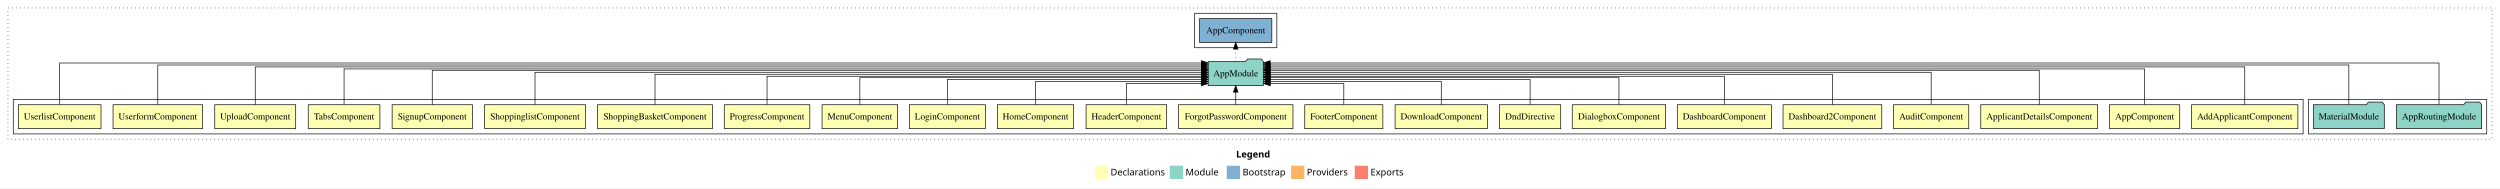
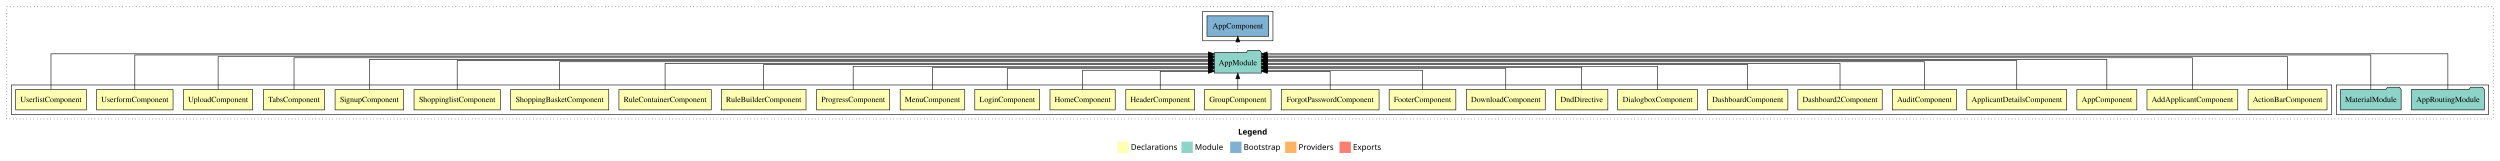
- <svg xmlns="http://www.w3.org/2000/svg" width="3771pt" height="284pt" viewBox="0.00 0.00 3771.00 284.00">
+ <svg xmlns="http://www.w3.org/2000/svg" width="4413pt" height="284pt" viewBox="0.00 0.00 4413.00 284.00">
  <g id="graph0" class="graph" transform="scale(1 1) rotate(0) translate(4 280)">
-     <polygon fill="white" stroke="transparent" points="-4,4 -4,-280 3767,-280 3767,4 -4,4" />
-     <text text-anchor="start" x="1860.51" y="-42.4" font-family="Times-12" font-weight="bold" font-size="14.00">Legend</text>
-     <polygon fill="#ffffb3" stroke="transparent" points="1647.5,-10 1647.5,-30 1667.5,-30 1667.5,-10 1647.5,-10" />
-     <text text-anchor="start" x="1671.13" y="-15.4" font-family="Times-12" font-size="14.00">  Declarations</text>
-     <polygon fill="#8dd3c7" stroke="transparent" points="1760.5,-10 1760.5,-30 1780.5,-30 1780.5,-10 1760.5,-10" />
-     <text text-anchor="start" x="1784.23" y="-15.4" font-family="Times-12" font-size="14.00">  Module</text>
-     <polygon fill="#80b1d3" stroke="transparent" points="1846.5,-10 1846.5,-30 1866.5,-30 1866.5,-10 1846.5,-10" />
-     <text text-anchor="start" x="1870.28" y="-15.4" font-family="Times-12" font-size="14.00">  Bootstrap</text>
-     <polygon fill="#fdb462" stroke="transparent" points="1943.5,-10 1943.5,-30 1963.5,-30 1963.5,-10 1943.5,-10" />
-     <text text-anchor="start" x="1967.17" y="-15.4" font-family="Times-12" font-size="14.00">  Providers</text>
-     <polygon fill="#fb8072" stroke="transparent" points="2039.5,-10 2039.5,-30 2059.5,-30 2059.5,-10 2039.5,-10" />
-     <text text-anchor="start" x="2063.23" y="-15.4" font-family="Times-12" font-size="14.00">  Exports</text>
+     <polygon fill="white" stroke="transparent" points="-4,4 -4,-280 4409,-280 4409,4 -4,4" />
+     <text text-anchor="start" x="2181.51" y="-42.4" font-family="Times-12" font-weight="bold" font-size="14.00">Legend</text>
+     <polygon fill="#ffffb3" stroke="transparent" points="1968.5,-10 1968.5,-30 1988.5,-30 1988.5,-10 1968.5,-10" />
+     <text text-anchor="start" x="1992.13" y="-15.4" font-family="Times-12" font-size="14.00">  Declarations</text>
+     <polygon fill="#8dd3c7" stroke="transparent" points="2081.5,-10 2081.5,-30 2101.5,-30 2101.5,-10 2081.5,-10" />
+     <text text-anchor="start" x="2105.23" y="-15.4" font-family="Times-12" font-size="14.00">  Module</text>
+     <polygon fill="#80b1d3" stroke="transparent" points="2167.5,-10 2167.5,-30 2187.5,-30 2187.5,-10 2167.5,-10" />
+     <text text-anchor="start" x="2191.28" y="-15.4" font-family="Times-12" font-size="14.00">  Bootstrap</text>
+     <polygon fill="#fdb462" stroke="transparent" points="2264.5,-10 2264.5,-30 2284.5,-30 2284.5,-10 2264.5,-10" />
+     <text text-anchor="start" x="2288.17" y="-15.4" font-family="Times-12" font-size="14.00">  Providers</text>
+     <polygon fill="#fb8072" stroke="transparent" points="2360.5,-10 2360.5,-30 2380.5,-30 2380.5,-10 2360.5,-10" />
+     <text text-anchor="start" x="2384.23" y="-15.4" font-family="Times-12" font-size="14.00">  Exports</text>
    <g id="clust1" class="cluster">
-       <polygon fill="none" stroke="black" stroke-dasharray="1,5" points="8,-70 8,-268 3755,-268 3755,-70 8,-70" />
-     </g>
-     <g id="clust26" class="cluster">
-       <polygon fill="none" stroke="black" points="3478,-78 3478,-130 3747,-130 3747,-78 3478,-78" />
+       <polygon fill="none" stroke="black" stroke-dasharray="1,5" points="8,-70 8,-268 4397,-268 4397,-70 8,-70" />
+     </g>
+     <g id="clust30" class="cluster">
+       <polygon fill="none" stroke="black" points="4120,-78 4120,-130 4389,-130 4389,-78 4120,-78" />
    </g>
    <g id="clust2" class="cluster">
-       <polygon fill="none" stroke="black" points="16,-78 16,-130 3470,-130 3470,-78 16,-78" />
-     </g>
-     <g id="clust28" class="cluster">
-       <polygon fill="none" stroke="black" points="1798,-208 1798,-260 1922,-260 1922,-208 1798,-208" />
+       <polygon fill="none" stroke="black" points="16,-78 16,-130 4112,-130 4112,-78 16,-78" />
+     </g>
+     <g id="clust32" class="cluster">
+       <polygon fill="none" stroke="black" points="2119,-208 2119,-260 2243,-260 2243,-208 2119,-208" />
    </g>
    <g id="node1" class="node">
-       <polygon fill="#ffffb3" stroke="black" points="3462.15,-122 3301.85,-122 3301.85,-86 3462.15,-86 3462.15,-122" />
-       <text text-anchor="middle" x="3382" y="-99.8" font-family="Times,serif" font-size="14.00">AddApplicantComponent</text>
-     </g>
-     <g id="node24" class="node">
-       <polygon fill="#8dd3c7" stroke="black" points="1901.66,-187 1898.66,-191 1877.66,-191 1874.66,-187 1818.34,-187 1818.34,-151 1901.66,-151 1901.66,-187" />
-       <text text-anchor="middle" x="1860" y="-164.8" font-family="Times,serif" font-size="14.00">AppModule</text>
+       <polygon fill="#ffffb3" stroke="black" points="4103.65,-122 3964.35,-122 3964.35,-86 4103.65,-86 4103.65,-122" />
+       <text text-anchor="middle" x="4034" y="-99.8" font-family="Times,serif" font-size="14.00">ActionBarComponent</text>
+     </g>
+     <g id="node28" class="node">
+       <polygon fill="#8dd3c7" stroke="black" points="2222.66,-187 2219.66,-191 2198.66,-191 2195.66,-187 2139.34,-187 2139.34,-151 2222.66,-151 2222.66,-187" />
+       <text text-anchor="middle" x="2181" y="-164.8" font-family="Times,serif" font-size="14.00">AppModule</text>
    </g>
    <g id="edge1" class="edge">
-       <path fill="none" stroke="black" d="M3382,-122.16C3382,-144.35 3382,-179 3382,-179 3382,-179 1911.9,-179 1911.9,-179" />
-       <polygon fill="black" stroke="black" points="1911.9,-175.5 1901.9,-179 1911.9,-182.5 1911.9,-175.5" />
+       <path fill="none" stroke="black" d="M4034,-122.01C4034,-144.49 4034,-180 4034,-180 4034,-180 2232.74,-180 2232.74,-180" />
+       <polygon fill="black" stroke="black" points="2232.74,-176.5 2222.74,-180 2232.74,-183.5 2232.74,-176.5" />
    </g>
    <g id="node2" class="node">
-       <polygon fill="#ffffb3" stroke="black" points="3283.94,-122 3178.06,-122 3178.06,-86 3283.94,-86 3283.94,-122" />
-       <text text-anchor="middle" x="3231" y="-99.8" font-family="Times,serif" font-size="14.00">AppComponent</text>
+       <polygon fill="#ffffb3" stroke="black" points="3946.15,-122 3785.85,-122 3785.85,-86 3946.15,-86 3946.15,-122" />
+       <text text-anchor="middle" x="3866" y="-99.8" font-family="Times,serif" font-size="14.00">AddApplicantComponent</text>
    </g>
    <g id="edge2" class="edge">
-       <path fill="none" stroke="black" d="M3231,-122.17C3231,-143.5 3231,-176 3231,-176 3231,-176 1911.78,-176 1911.78,-176" />
-       <polygon fill="black" stroke="black" points="1911.78,-172.5 1901.78,-176 1911.78,-179.5 1911.78,-172.5" />
+       <path fill="none" stroke="black" d="M3866,-122.29C3866,-144.21 3866,-178 3866,-178 3866,-178 2233.07,-178 2233.07,-178" />
+       <polygon fill="black" stroke="black" points="2233.07,-174.5 2223.07,-178 2233.07,-181.5 2233.07,-174.5" />
    </g>
    <g id="node3" class="node">
-       <polygon fill="#ffffb3" stroke="black" points="3160.19,-122 2983.81,-122 2983.81,-86 3160.19,-86 3160.19,-122" />
-       <text text-anchor="middle" x="3072" y="-99.8" font-family="Times,serif" font-size="14.00">ApplicantDetailsComponent</text>
+       <polygon fill="#ffffb3" stroke="black" points="3767.94,-122 3662.06,-122 3662.06,-86 3767.94,-86 3767.94,-122" />
+       <text text-anchor="middle" x="3715" y="-99.8" font-family="Times,serif" font-size="14.00">AppComponent</text>
    </g>
    <g id="edge3" class="edge">
-       <path fill="none" stroke="black" d="M3072,-122.03C3072,-142.77 3072,-174 3072,-174 3072,-174 1911.72,-174 1911.72,-174" />
-       <polygon fill="black" stroke="black" points="1911.72,-170.5 1901.72,-174 1911.72,-177.5 1911.72,-170.5" />
+       <path fill="none" stroke="black" d="M3715,-122.28C3715,-143.32 3715,-175 3715,-175 3715,-175 2232.83,-175 2232.83,-175" />
+       <polygon fill="black" stroke="black" points="2232.83,-171.5 2222.83,-175 2232.83,-178.5 2232.83,-171.5" />
    </g>
    <g id="node4" class="node">
-       <polygon fill="#ffffb3" stroke="black" points="2965.72,-122 2852.28,-122 2852.28,-86 2965.72,-86 2965.72,-122" />
-       <text text-anchor="middle" x="2909" y="-99.8" font-family="Times,serif" font-size="14.00">AuditComponent</text>
+       <polygon fill="#ffffb3" stroke="black" points="3644.19,-122 3467.81,-122 3467.81,-86 3644.19,-86 3644.19,-122" />
+       <text text-anchor="middle" x="3556" y="-99.8" font-family="Times,serif" font-size="14.00">ApplicantDetailsComponent</text>
    </g>
    <g id="edge4" class="edge">
-       <path fill="none" stroke="black" d="M2909,-122.31C2909,-142.15 2909,-171 2909,-171 2909,-171 1911.77,-171 1911.77,-171" />
-       <polygon fill="black" stroke="black" points="1911.77,-167.5 1901.77,-171 1911.77,-174.5 1911.77,-167.5" />
+       <path fill="none" stroke="black" d="M3556,-122.13C3556,-142.57 3556,-173 3556,-173 3556,-173 2232.9,-173 2232.9,-173" />
+       <polygon fill="black" stroke="black" points="2232.9,-169.5 2222.9,-173 2232.9,-176.5 2232.9,-169.5" />
    </g>
    <g id="node5" class="node">
-       <polygon fill="#ffffb3" stroke="black" points="2834.47,-122 2685.53,-122 2685.53,-86 2834.47,-86 2834.47,-122" />
-       <text text-anchor="middle" x="2760" y="-99.8" font-family="Times,serif" font-size="14.00">Dashboard2Component</text>
+       <polygon fill="#ffffb3" stroke="black" points="3449.72,-122 3336.28,-122 3336.28,-86 3449.72,-86 3449.72,-122" />
+       <text text-anchor="middle" x="3393" y="-99.8" font-family="Times,serif" font-size="14.00">AuditComponent</text>
    </g>
    <g id="edge5" class="edge">
-       <path fill="none" stroke="black" d="M2760,-122.17C2760,-141.09 2760,-168 2760,-168 2760,-168 1911.9,-168 1911.9,-168" />
-       <polygon fill="black" stroke="black" points="1911.9,-164.5 1901.9,-168 1911.9,-171.5 1911.9,-164.5" />
+       <path fill="none" stroke="black" d="M3393,-122.31C3393,-142.15 3393,-171 3393,-171 3393,-171 2232.72,-171 2232.72,-171" />
+       <polygon fill="black" stroke="black" points="2232.72,-167.5 2222.72,-171 2232.72,-174.5 2232.72,-167.5" />
    </g>
    <g id="node6" class="node">
-       <polygon fill="#ffffb3" stroke="black" points="2667.97,-122 2526.03,-122 2526.03,-86 2667.97,-86 2667.97,-122" />
-       <text text-anchor="middle" x="2597" y="-99.8" font-family="Times,serif" font-size="14.00">DashboardComponent</text>
+       <polygon fill="#ffffb3" stroke="black" points="3318.47,-122 3169.53,-122 3169.53,-86 3318.47,-86 3318.47,-122" />
+       <text text-anchor="middle" x="3244" y="-99.8" font-family="Times,serif" font-size="14.00">Dashboard2Component</text>
    </g>
    <g id="edge6" class="edge">
-       <path fill="none" stroke="black" d="M2597,-122.3C2597,-140.27 2597,-165 2597,-165 2597,-165 1911.74,-165 1911.74,-165" />
-       <polygon fill="black" stroke="black" points="1911.74,-161.5 1901.74,-165 1911.74,-168.5 1911.74,-161.5" />
+       <path fill="none" stroke="black" d="M3244,-122.17C3244,-141.09 3244,-168 3244,-168 3244,-168 2232.67,-168 2232.67,-168" />
+       <polygon fill="black" stroke="black" points="2232.67,-164.5 2222.67,-168 2232.67,-171.5 2232.67,-164.5" />
    </g>
    <g id="node7" class="node">
-       <polygon fill="#ffffb3" stroke="black" points="2508.44,-122 2367.56,-122 2367.56,-86 2508.44,-86 2508.44,-122" />
-       <text text-anchor="middle" x="2438" y="-99.8" font-family="Times,serif" font-size="14.00">DialogboxComponent</text>
+       <polygon fill="#ffffb3" stroke="black" points="3151.97,-122 3010.03,-122 3010.03,-86 3151.97,-86 3151.97,-122" />
+       <text text-anchor="middle" x="3081" y="-99.8" font-family="Times,serif" font-size="14.00">DashboardComponent</text>
    </g>
    <g id="edge7" class="edge">
-       <path fill="none" stroke="black" d="M2438,-122.02C2438,-139.37 2438,-163 2438,-163 2438,-163 1912.03,-163 1912.03,-163" />
-       <polygon fill="black" stroke="black" points="1912.03,-159.5 1902.03,-163 1912.03,-166.5 1912.03,-159.5" />
+       <path fill="none" stroke="black" d="M3081,-122.27C3081,-140.56 3081,-166 3081,-166 3081,-166 2232.9,-166 2232.9,-166" />
+       <polygon fill="black" stroke="black" points="2232.9,-162.5 2222.9,-166 2232.9,-169.5 2232.9,-162.5" />
    </g>
    <g id="node8" class="node">
-       <polygon fill="#ffffb3" stroke="black" points="2350.19,-122 2257.81,-122 2257.81,-86 2350.19,-86 2350.19,-122" />
-       <text text-anchor="middle" x="2304" y="-99.8" font-family="Times,serif" font-size="14.00">DndDirective</text>
+       <polygon fill="#ffffb3" stroke="black" points="2992.44,-122 2851.56,-122 2851.56,-86 2992.44,-86 2992.44,-122" />
+       <text text-anchor="middle" x="2922" y="-99.8" font-family="Times,serif" font-size="14.00">DialogboxComponent</text>
    </g>
    <g id="edge8" class="edge">
-       <path fill="none" stroke="black" d="M2304,-122.03C2304,-138.4 2304,-160 2304,-160 2304,-160 1911.77,-160 1911.77,-160" />
-       <polygon fill="black" stroke="black" points="1911.77,-156.5 1901.77,-160 1911.77,-163.5 1911.77,-156.5" />
+       <path fill="none" stroke="black" d="M2922,-122.02C2922,-139.37 2922,-163 2922,-163 2922,-163 2232.69,-163 2232.69,-163" />
+       <polygon fill="black" stroke="black" points="2232.69,-159.5 2222.69,-163 2232.69,-166.5 2232.69,-159.5" />
    </g>
    <g id="node9" class="node">
-       <polygon fill="#ffffb3" stroke="black" points="2239.65,-122 2100.35,-122 2100.35,-86 2239.65,-86 2239.65,-122" />
-       <text text-anchor="middle" x="2170" y="-99.8" font-family="Times,serif" font-size="14.00">DownloadComponent</text>
+       <polygon fill="#ffffb3" stroke="black" points="2834.19,-122 2741.81,-122 2741.81,-86 2834.19,-86 2834.19,-122" />
+       <text text-anchor="middle" x="2788" y="-99.8" font-family="Times,serif" font-size="14.00">DndDirective</text>
    </g>
    <g id="edge9" class="edge">
-       <path fill="none" stroke="black" d="M2170,-122.24C2170,-137.57 2170,-157 2170,-157 2170,-157 1911.81,-157 1911.81,-157" />
-       <polygon fill="black" stroke="black" points="1911.81,-153.5 1901.81,-157 1911.81,-160.5 1911.81,-153.5" />
+       <path fill="none" stroke="black" d="M2788,-122.04C2788,-138.73 2788,-161 2788,-161 2788,-161 2232.72,-161 2232.72,-161" />
+       <polygon fill="black" stroke="black" points="2232.72,-157.5 2222.72,-161 2232.72,-164.5 2232.72,-157.5" />
    </g>
    <g id="node10" class="node">
-       <polygon fill="#ffffb3" stroke="black" points="2081.88,-122 1964.12,-122 1964.12,-86 2081.88,-86 2081.88,-122" />
-       <text text-anchor="middle" x="2023" y="-99.8" font-family="Times,serif" font-size="14.00">FooterComponent</text>
+       <polygon fill="#ffffb3" stroke="black" points="2723.65,-122 2584.35,-122 2584.35,-86 2723.65,-86 2723.65,-122" />
+       <text text-anchor="middle" x="2654" y="-99.8" font-family="Times,serif" font-size="14.00">DownloadComponent</text>
    </g>
    <g id="edge10" class="edge">
-       <path fill="none" stroke="black" d="M2023,-122.05C2023,-136.37 2023,-154 2023,-154 2023,-154 1911.98,-154 1911.98,-154" />
-       <polygon fill="black" stroke="black" points="1911.98,-150.5 1901.98,-154 1911.98,-157.5 1911.98,-150.5" />
+       <path fill="none" stroke="black" d="M2654,-122.01C2654,-138.05 2654,-159 2654,-159 2654,-159 2232.98,-159 2232.98,-159" />
+       <polygon fill="black" stroke="black" points="2232.98,-155.5 2222.98,-159 2232.98,-162.5 2232.98,-155.5" />
    </g>
    <g id="node11" class="node">
-       <polygon fill="#ffffb3" stroke="black" points="1946.32,-122 1773.68,-122 1773.68,-86 1946.32,-86 1946.32,-122" />
-       <text text-anchor="middle" x="1860" y="-99.8" font-family="Times,serif" font-size="14.00">ForgotPasswordComponent</text>
+       <polygon fill="#ffffb3" stroke="black" points="2565.88,-122 2448.12,-122 2448.12,-86 2565.88,-86 2565.88,-122" />
+       <text text-anchor="middle" x="2507" y="-99.8" font-family="Times,serif" font-size="14.00">FooterComponent</text>
    </g>
    <g id="edge11" class="edge">
-       <path fill="none" stroke="black" d="M1860,-122.11C1860,-122.11 1860,-140.99 1860,-140.99" />
-       <polygon fill="black" stroke="black" points="1856.5,-140.99 1860,-150.99 1863.5,-140.99 1856.5,-140.99" />
+       <path fill="none" stroke="black" d="M2507,-122.19C2507,-137.18 2507,-156 2507,-156 2507,-156 2232.95,-156 2232.95,-156" />
+       <polygon fill="black" stroke="black" points="2232.95,-152.5 2222.95,-156 2232.95,-159.5 2232.95,-152.5" />
    </g>
    <g id="node12" class="node">
-       <polygon fill="#ffffb3" stroke="black" points="1755.74,-122 1634.26,-122 1634.26,-86 1755.74,-86 1755.74,-122" />
-       <text text-anchor="middle" x="1695" y="-99.8" font-family="Times,serif" font-size="14.00">HeaderComponent</text>
+       <polygon fill="#ffffb3" stroke="black" points="2430.32,-122 2257.68,-122 2257.68,-86 2430.32,-86 2430.32,-122" />
+       <text text-anchor="middle" x="2344" y="-99.8" font-family="Times,serif" font-size="14.00">ForgotPasswordComponent</text>
    </g>
    <g id="edge12" class="edge">
-       <path fill="none" stroke="black" d="M1695,-122.05C1695,-136.37 1695,-154 1695,-154 1695,-154 1807.94,-154 1807.94,-154" />
-       <polygon fill="black" stroke="black" points="1807.94,-157.5 1817.94,-154 1807.94,-150.5 1807.94,-157.5" />
+       <path fill="none" stroke="black" d="M2344,-122.05C2344,-136.37 2344,-154 2344,-154 2344,-154 2232.98,-154 2232.98,-154" />
+       <polygon fill="black" stroke="black" points="2232.98,-150.5 2222.98,-154 2232.98,-157.5 2232.98,-150.5" />
    </g>
    <g id="node13" class="node">
-       <polygon fill="#ffffb3" stroke="black" points="1615.55,-122 1500.45,-122 1500.45,-86 1615.55,-86 1615.55,-122" />
-       <text text-anchor="middle" x="1558" y="-99.8" font-family="Times,serif" font-size="14.00">HomeComponent</text>
+       <polygon fill="#ffffb3" stroke="black" points="2239.6,-122 2122.4,-122 2122.4,-86 2239.6,-86 2239.6,-122" />
+       <text text-anchor="middle" x="2181" y="-99.8" font-family="Times,serif" font-size="14.00">GroupComponent</text>
    </g>
    <g id="edge13" class="edge">
-       <path fill="none" stroke="black" d="M1558,-122.24C1558,-137.57 1558,-157 1558,-157 1558,-157 1808.33,-157 1808.33,-157" />
-       <polygon fill="black" stroke="black" points="1808.33,-160.5 1818.33,-157 1808.33,-153.5 1808.33,-160.5" />
+       <path fill="none" stroke="black" d="M2181,-122.11C2181,-122.11 2181,-140.99 2181,-140.99" />
+       <polygon fill="black" stroke="black" points="2177.5,-140.99 2181,-150.99 2184.5,-140.99 2177.5,-140.99" />
    </g>
    <g id="node14" class="node">
-       <polygon fill="#ffffb3" stroke="black" points="1482.28,-122 1367.72,-122 1367.72,-86 1482.28,-86 1482.28,-122" />
-       <text text-anchor="middle" x="1425" y="-99.8" font-family="Times,serif" font-size="14.00">LoginComponent</text>
+       <polygon fill="#ffffb3" stroke="black" points="2104.74,-122 1983.26,-122 1983.26,-86 2104.74,-86 2104.74,-122" />
+       <text text-anchor="middle" x="2044" y="-99.8" font-family="Times,serif" font-size="14.00">HeaderComponent</text>
    </g>
    <g id="edge14" class="edge">
-       <path fill="none" stroke="black" d="M1425,-122.03C1425,-138.4 1425,-160 1425,-160 1425,-160 1808.29,-160 1808.29,-160" />
-       <polygon fill="black" stroke="black" points="1808.29,-163.5 1818.29,-160 1808.29,-156.5 1808.29,-163.5" />
+       <path fill="none" stroke="black" d="M2044,-122.05C2044,-136.37 2044,-154 2044,-154 2044,-154 2129.15,-154 2129.15,-154" />
+       <polygon fill="black" stroke="black" points="2129.15,-157.5 2139.15,-154 2129.15,-150.5 2129.15,-157.5" />
    </g>
    <g id="node15" class="node">
-       <polygon fill="#ffffb3" stroke="black" points="1349.99,-122 1236.01,-122 1236.01,-86 1349.99,-86 1349.99,-122" />
-       <text text-anchor="middle" x="1293" y="-99.8" font-family="Times,serif" font-size="14.00">MenuComponent</text>
+       <polygon fill="#ffffb3" stroke="black" points="1964.55,-122 1849.45,-122 1849.45,-86 1964.55,-86 1964.55,-122" />
+       <text text-anchor="middle" x="1907" y="-99.8" font-family="Times,serif" font-size="14.00">HomeComponent</text>
    </g>
    <g id="edge15" class="edge">
-       <path fill="none" stroke="black" d="M1293,-122.02C1293,-139.37 1293,-163 1293,-163 1293,-163 1808.31,-163 1808.31,-163" />
-       <polygon fill="black" stroke="black" points="1808.31,-166.5 1818.31,-163 1808.31,-159.5 1808.31,-166.5" />
+       <path fill="none" stroke="black" d="M1907,-122.19C1907,-137.18 1907,-156 1907,-156 1907,-156 2129.09,-156 2129.09,-156" />
+       <polygon fill="black" stroke="black" points="2129.09,-159.5 2139.09,-156 2129.09,-152.5 2129.09,-159.5" />
    </g>
    <g id="node16" class="node">
-       <polygon fill="#ffffb3" stroke="black" points="1217.54,-122 1088.46,-122 1088.46,-86 1217.54,-86 1217.54,-122" />
-       <text text-anchor="middle" x="1153" y="-99.8" font-family="Times,serif" font-size="14.00">ProgressComponent</text>
+       <polygon fill="#ffffb3" stroke="black" points="1831.28,-122 1716.72,-122 1716.72,-86 1831.28,-86 1831.28,-122" />
+       <text text-anchor="middle" x="1774" y="-99.8" font-family="Times,serif" font-size="14.00">LoginComponent</text>
    </g>
    <g id="edge16" class="edge">
-       <path fill="none" stroke="black" d="M1153,-122.3C1153,-140.27 1153,-165 1153,-165 1153,-165 1808.15,-165 1808.15,-165" />
-       <polygon fill="black" stroke="black" points="1808.15,-168.5 1818.15,-165 1808.15,-161.5 1808.15,-168.5" />
+       <path fill="none" stroke="black" d="M1774,-122.01C1774,-138.05 1774,-159 1774,-159 1774,-159 2128.98,-159 2128.98,-159" />
+       <polygon fill="black" stroke="black" points="2128.98,-162.5 2138.98,-159 2128.98,-155.5 2128.98,-162.5" />
    </g>
    <g id="node17" class="node">
+       <polygon fill="#ffffb3" stroke="black" points="1698.99,-122 1585.01,-122 1585.01,-86 1698.99,-86 1698.99,-122" />
+       <text text-anchor="middle" x="1642" y="-99.8" font-family="Times,serif" font-size="14.00">MenuComponent</text>
+     </g>
+     <g id="edge17" class="edge">
+       <path fill="none" stroke="black" d="M1642,-122.04C1642,-138.73 1642,-161 1642,-161 1642,-161 2129.15,-161 2129.15,-161" />
+       <polygon fill="black" stroke="black" points="2129.15,-164.5 2139.15,-161 2129.15,-157.5 2129.15,-164.5" />
+     </g>
+     <g id="node18" class="node">
+       <polygon fill="#ffffb3" stroke="black" points="1566.54,-122 1437.46,-122 1437.46,-86 1566.54,-86 1566.54,-122" />
+       <text text-anchor="middle" x="1502" y="-99.8" font-family="Times,serif" font-size="14.00">ProgressComponent</text>
+     </g>
+     <g id="edge18" class="edge">
+       <path fill="none" stroke="black" d="M1502,-122.02C1502,-139.37 1502,-163 1502,-163 1502,-163 2129.29,-163 2129.29,-163" />
+       <polygon fill="black" stroke="black" points="2129.29,-166.5 2139.29,-163 2129.29,-159.5 2129.29,-166.5" />
+     </g>
+     <g id="node19" class="node">
+       <polygon fill="#ffffb3" stroke="black" points="1418.77,-122 1269.23,-122 1269.23,-86 1418.77,-86 1418.77,-122" />
+       <text text-anchor="middle" x="1344" y="-99.8" font-family="Times,serif" font-size="14.00">RuleBuilderComponent</text>
+     </g>
+     <g id="edge19" class="edge">
+       <path fill="none" stroke="black" d="M1344,-122.27C1344,-140.56 1344,-166 1344,-166 1344,-166 2129.21,-166 2129.21,-166" />
+       <polygon fill="black" stroke="black" points="2129.21,-169.5 2139.21,-166 2129.21,-162.5 2129.21,-169.5" />
+     </g>
+     <g id="node20" class="node">
+       <polygon fill="#ffffb3" stroke="black" points="1251.48,-122 1088.52,-122 1088.52,-86 1251.48,-86 1251.48,-122" />
+       <text text-anchor="middle" x="1170" y="-99.8" font-family="Times,serif" font-size="14.00">RuleContainerComponent</text>
+     </g>
+     <g id="edge20" class="edge">
+       <path fill="none" stroke="black" d="M1170,-122.17C1170,-141.09 1170,-168 1170,-168 1170,-168 2129.16,-168 2129.16,-168" />
+       <polygon fill="black" stroke="black" points="2129.16,-171.5 2139.16,-168 2129.16,-164.5 2129.16,-171.5" />
+     </g>
+     <g id="node21" class="node">
      <polygon fill="#ffffb3" stroke="black" points="1070.61,-122 897.39,-122 897.39,-86 1070.61,-86 1070.61,-122" />
      <text text-anchor="middle" x="984" y="-99.8" font-family="Times,serif" font-size="14.00">ShoppingBasketComponent</text>
    </g>
-     <g id="edge17" class="edge">
-       <path fill="none" stroke="black" d="M984,-122.17C984,-141.09 984,-168 984,-168 984,-168 1808.34,-168 1808.34,-168" />
-       <polygon fill="black" stroke="black" points="1808.34,-171.5 1818.34,-168 1808.34,-164.5 1808.34,-171.5" />
-     </g>
-     <g id="node18" class="node">
+     <g id="edge21" class="edge">
+       <path fill="none" stroke="black" d="M984,-122.31C984,-142.15 984,-171 984,-171 984,-171 2129.1,-171 2129.1,-171" />
+       <polygon fill="black" stroke="black" points="2129.1,-174.5 2139.1,-171 2129.1,-167.5 2129.1,-174.5" />
+     </g>
+     <g id="node22" class="node">
      <polygon fill="#ffffb3" stroke="black" points="879.12,-122 726.88,-122 726.88,-86 879.12,-86 879.12,-122" />
      <text text-anchor="middle" x="803" y="-99.8" font-family="Times,serif" font-size="14.00">ShoppinglistComponent</text>
    </g>
-     <g id="edge18" class="edge">
-       <path fill="none" stroke="black" d="M803,-122.31C803,-142.15 803,-171 803,-171 803,-171 1808.24,-171 1808.24,-171" />
-       <polygon fill="black" stroke="black" points="1808.24,-174.5 1818.24,-171 1808.24,-167.5 1808.24,-174.5" />
-     </g>
-     <g id="node19" class="node">
+     <g id="edge22" class="edge">
+       <path fill="none" stroke="black" d="M803,-122.13C803,-142.57 803,-173 803,-173 803,-173 2129.01,-173 2129.01,-173" />
+       <polygon fill="black" stroke="black" points="2129.01,-176.5 2139.01,-173 2129.01,-169.5 2129.01,-176.5" />
+     </g>
+     <g id="node23" class="node">
      <polygon fill="#ffffb3" stroke="black" points="708.51,-122 587.49,-122 587.49,-86 708.51,-86 708.51,-122" />
      <text text-anchor="middle" x="648" y="-99.8" font-family="Times,serif" font-size="14.00">SignupComponent</text>
    </g>
-     <g id="edge19" class="edge">
-       <path fill="none" stroke="black" d="M648,-122.03C648,-142.77 648,-174 648,-174 648,-174 1808.28,-174 1808.28,-174" />
-       <polygon fill="black" stroke="black" points="1808.28,-177.5 1818.28,-174 1808.28,-170.5 1808.28,-177.5" />
-     </g>
-     <g id="node20" class="node">
+     <g id="edge23" class="edge">
+       <path fill="none" stroke="black" d="M648,-122.28C648,-143.32 648,-175 648,-175 648,-175 2129.2,-175 2129.2,-175" />
+       <polygon fill="black" stroke="black" points="2129.2,-178.5 2139.2,-175 2129.2,-171.5 2129.2,-178.5" />
+     </g>
+     <g id="node24" class="node">
      <polygon fill="#ffffb3" stroke="black" points="569.05,-122 460.95,-122 460.95,-86 569.05,-86 569.05,-122" />
      <text text-anchor="middle" x="515" y="-99.8" font-family="Times,serif" font-size="14.00">TabsComponent</text>
    </g>
-     <g id="edge20" class="edge">
-       <path fill="none" stroke="black" d="M515,-122.17C515,-143.5 515,-176 515,-176 515,-176 1808.27,-176 1808.27,-176" />
-       <polygon fill="black" stroke="black" points="1808.27,-179.5 1818.27,-176 1808.27,-172.5 1808.27,-179.5" />
-     </g>
-     <g id="node21" class="node">
+     <g id="edge24" class="edge">
+       <path fill="none" stroke="black" d="M515,-122.29C515,-144.21 515,-178 515,-178 515,-178 2128.98,-178 2128.98,-178" />
+       <polygon fill="black" stroke="black" points="2128.98,-181.5 2138.98,-178 2128.98,-174.5 2128.98,-181.5" />
+     </g>
+     <g id="node25" class="node">
      <polygon fill="#ffffb3" stroke="black" points="442.05,-122 319.95,-122 319.95,-86 442.05,-86 442.05,-122" />
      <text text-anchor="middle" x="381" y="-99.8" font-family="Times,serif" font-size="14.00">UploadComponent</text>
    </g>
-     <g id="edge21" class="edge">
-       <path fill="none" stroke="black" d="M381,-122.16C381,-144.35 381,-179 381,-179 381,-179 1808.12,-179 1808.12,-179" />
-       <polygon fill="black" stroke="black" points="1808.12,-182.5 1818.12,-179 1808.12,-175.5 1808.12,-182.5" />
-     </g>
-     <g id="node22" class="node">
+     <g id="edge25" class="edge">
+       <path fill="none" stroke="black" d="M381,-122.01C381,-144.49 381,-180 381,-180 381,-180 2129.16,-180 2129.16,-180" />
+       <polygon fill="black" stroke="black" points="2129.16,-183.5 2139.16,-180 2129.16,-176.5 2129.16,-183.5" />
+     </g>
+     <g id="node26" class="node">
      <polygon fill="#ffffb3" stroke="black" points="301.47,-122 166.53,-122 166.53,-86 301.47,-86 301.47,-122" />
      <text text-anchor="middle" x="234" y="-99.8" font-family="Times,serif" font-size="14.00">UserformComponent</text>
    </g>
-     <g id="edge22" class="edge">
-       <path fill="none" stroke="black" d="M234,-122.09C234,-145.13 234,-182 234,-182 234,-182 1808.17,-182 1808.17,-182" />
-       <polygon fill="black" stroke="black" points="1808.17,-185.5 1818.17,-182 1808.17,-178.5 1808.17,-185.5" />
-     </g>
-     <g id="node23" class="node">
+     <g id="edge26" class="edge">
+       <path fill="none" stroke="black" d="M234,-122.32C234,-145.66 234,-183 234,-183 234,-183 2128.98,-183 2128.98,-183" />
+       <polygon fill="black" stroke="black" points="2128.98,-186.5 2138.98,-183 2128.98,-179.5 2128.98,-186.5" />
+     </g>
+     <g id="node27" class="node">
      <polygon fill="#ffffb3" stroke="black" points="148.38,-122 23.62,-122 23.62,-86 148.38,-86 148.38,-122" />
      <text text-anchor="middle" x="86" y="-99.8" font-family="Times,serif" font-size="14.00">UserlistComponent</text>
    </g>
-     <g id="edge23" class="edge">
-       <path fill="none" stroke="black" d="M86,-122.38C86,-146.28 86,-185 86,-185 86,-185 1808.33,-185 1808.33,-185" />
-       <polygon fill="black" stroke="black" points="1808.33,-188.5 1818.33,-185 1808.33,-181.5 1808.33,-188.5" />
-     </g>
-     <g id="node27" class="node">
-       <polygon fill="#80b1d3" stroke="black" points="1914.44,-252 1805.56,-252 1805.56,-216 1914.44,-216 1914.44,-252" />
-       <text text-anchor="middle" x="1860" y="-229.8" font-family="Times,serif" font-size="14.00">AppComponent </text>
-     </g>
-     <g id="edge26" class="edge">
-       <path fill="none" stroke="black" stroke-dasharray="1,5" d="M1860,-187.11C1860,-187.11 1860,-205.99 1860,-205.99" />
-       <polygon fill="black" stroke="black" points="1856.5,-205.99 1860,-215.99 1863.5,-205.99 1856.5,-205.99" />
-     </g>
-     <g id="node25" class="node">
-       <polygon fill="#8dd3c7" stroke="black" points="3739.27,-122 3736.27,-126 3715.27,-126 3712.27,-122 3610.73,-122 3610.73,-86 3739.27,-86 3739.27,-122" />
-       <text text-anchor="middle" x="3675" y="-99.8" font-family="Times,serif" font-size="14.00">AppRoutingModule</text>
-     </g>
-     <g id="edge24" class="edge">
-       <path fill="none" stroke="black" d="M3675,-122.38C3675,-146.28 3675,-185 3675,-185 3675,-185 1911.75,-185 1911.75,-185" />
-       <polygon fill="black" stroke="black" points="1911.75,-181.5 1901.75,-185 1911.75,-188.5 1911.75,-181.5" />
-     </g>
-     <g id="node26" class="node">
-       <polygon fill="#8dd3c7" stroke="black" points="3592.47,-122 3589.47,-126 3568.47,-126 3565.47,-122 3485.53,-122 3485.53,-86 3592.47,-86 3592.47,-122" />
-       <text text-anchor="middle" x="3539" y="-99.8" font-family="Times,serif" font-size="14.00">MaterialModule</text>
-     </g>
-     <g id="edge25" class="edge">
-       <path fill="none" stroke="black" d="M3539,-122.09C3539,-145.13 3539,-182 3539,-182 3539,-182 1911.92,-182 1911.92,-182" />
-       <polygon fill="black" stroke="black" points="1911.92,-178.5 1901.92,-182 1911.92,-185.5 1911.92,-178.5" />
+     <g id="edge27" class="edge">
+       <path fill="none" stroke="black" d="M86,-122.38C86,-146.28 86,-185 86,-185 86,-185 2129.15,-185 2129.15,-185" />
+       <polygon fill="black" stroke="black" points="2129.15,-188.5 2139.15,-185 2129.15,-181.5 2129.15,-188.5" />
+     </g>
+     <g id="node31" class="node">
+       <polygon fill="#80b1d3" stroke="black" points="2235.44,-252 2126.56,-252 2126.56,-216 2235.44,-216 2235.44,-252" />
+       <text text-anchor="middle" x="2181" y="-229.8" font-family="Times,serif" font-size="14.00">AppComponent </text>
+     </g>
+     <g id="edge30" class="edge">
+       <path fill="none" stroke="black" stroke-dasharray="1,5" d="M2181,-187.11C2181,-187.11 2181,-205.99 2181,-205.99" />
+       <polygon fill="black" stroke="black" points="2177.5,-205.99 2181,-215.99 2184.5,-205.99 2177.5,-205.99" />
+     </g>
+     <g id="node29" class="node">
+       <polygon fill="#8dd3c7" stroke="black" points="4381.27,-122 4378.27,-126 4357.27,-126 4354.27,-122 4252.73,-122 4252.73,-86 4381.27,-86 4381.27,-122" />
+       <text text-anchor="middle" x="4317" y="-99.8" font-family="Times,serif" font-size="14.00">AppRoutingModule</text>
+     </g>
+     <g id="edge28" class="edge">
+       <path fill="none" stroke="black" d="M4317,-122.38C4317,-146.28 4317,-185 4317,-185 4317,-185 2232.71,-185 2232.71,-185" />
+       <polygon fill="black" stroke="black" points="2232.71,-181.5 2222.71,-185 2232.71,-188.5 2232.71,-181.5" />
+     </g>
+     <g id="node30" class="node">
+       <polygon fill="#8dd3c7" stroke="black" points="4234.47,-122 4231.47,-126 4210.47,-126 4207.47,-122 4127.53,-122 4127.53,-86 4234.47,-86 4234.47,-122" />
+       <text text-anchor="middle" x="4181" y="-99.8" font-family="Times,serif" font-size="14.00">MaterialModule</text>
+     </g>
+     <g id="edge29" class="edge">
+       <path fill="none" stroke="black" d="M4181,-122.32C4181,-145.66 4181,-183 4181,-183 4181,-183 2232.77,-183 2232.77,-183" />
+       <polygon fill="black" stroke="black" points="2232.77,-179.5 2222.77,-183 2232.77,-186.5 2232.77,-179.5" />
    </g>
  </g>
</svg>
